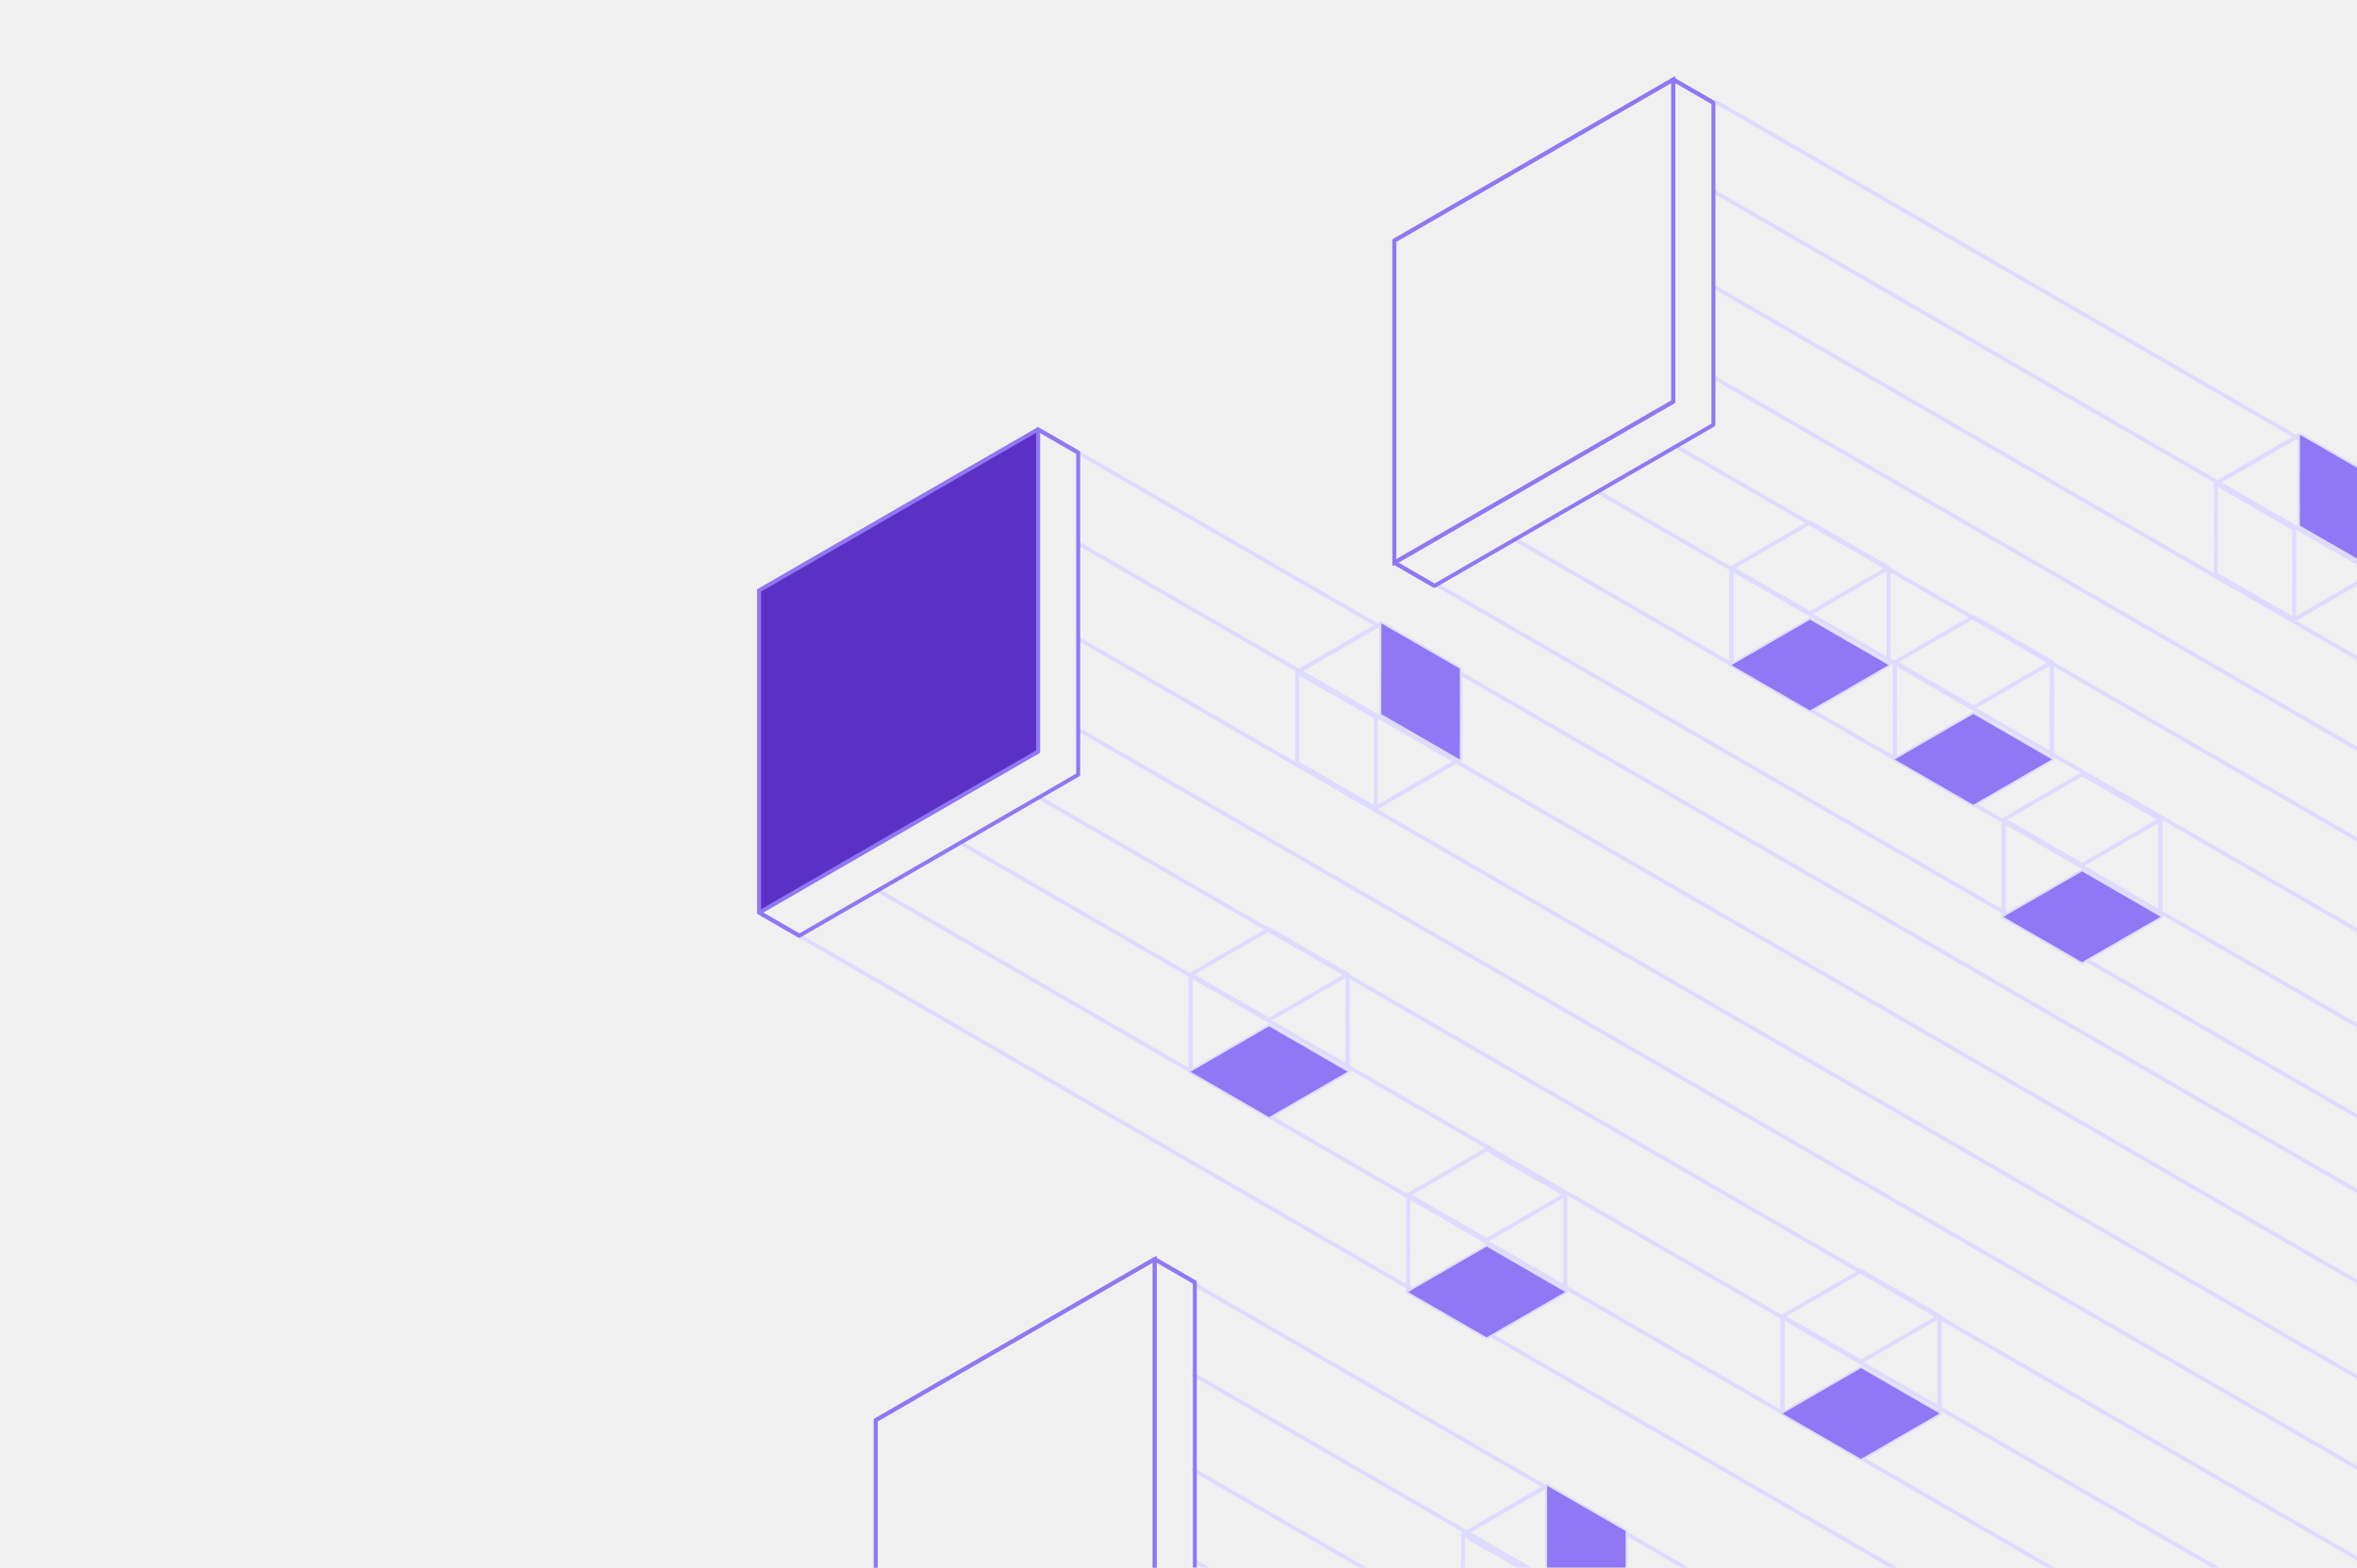
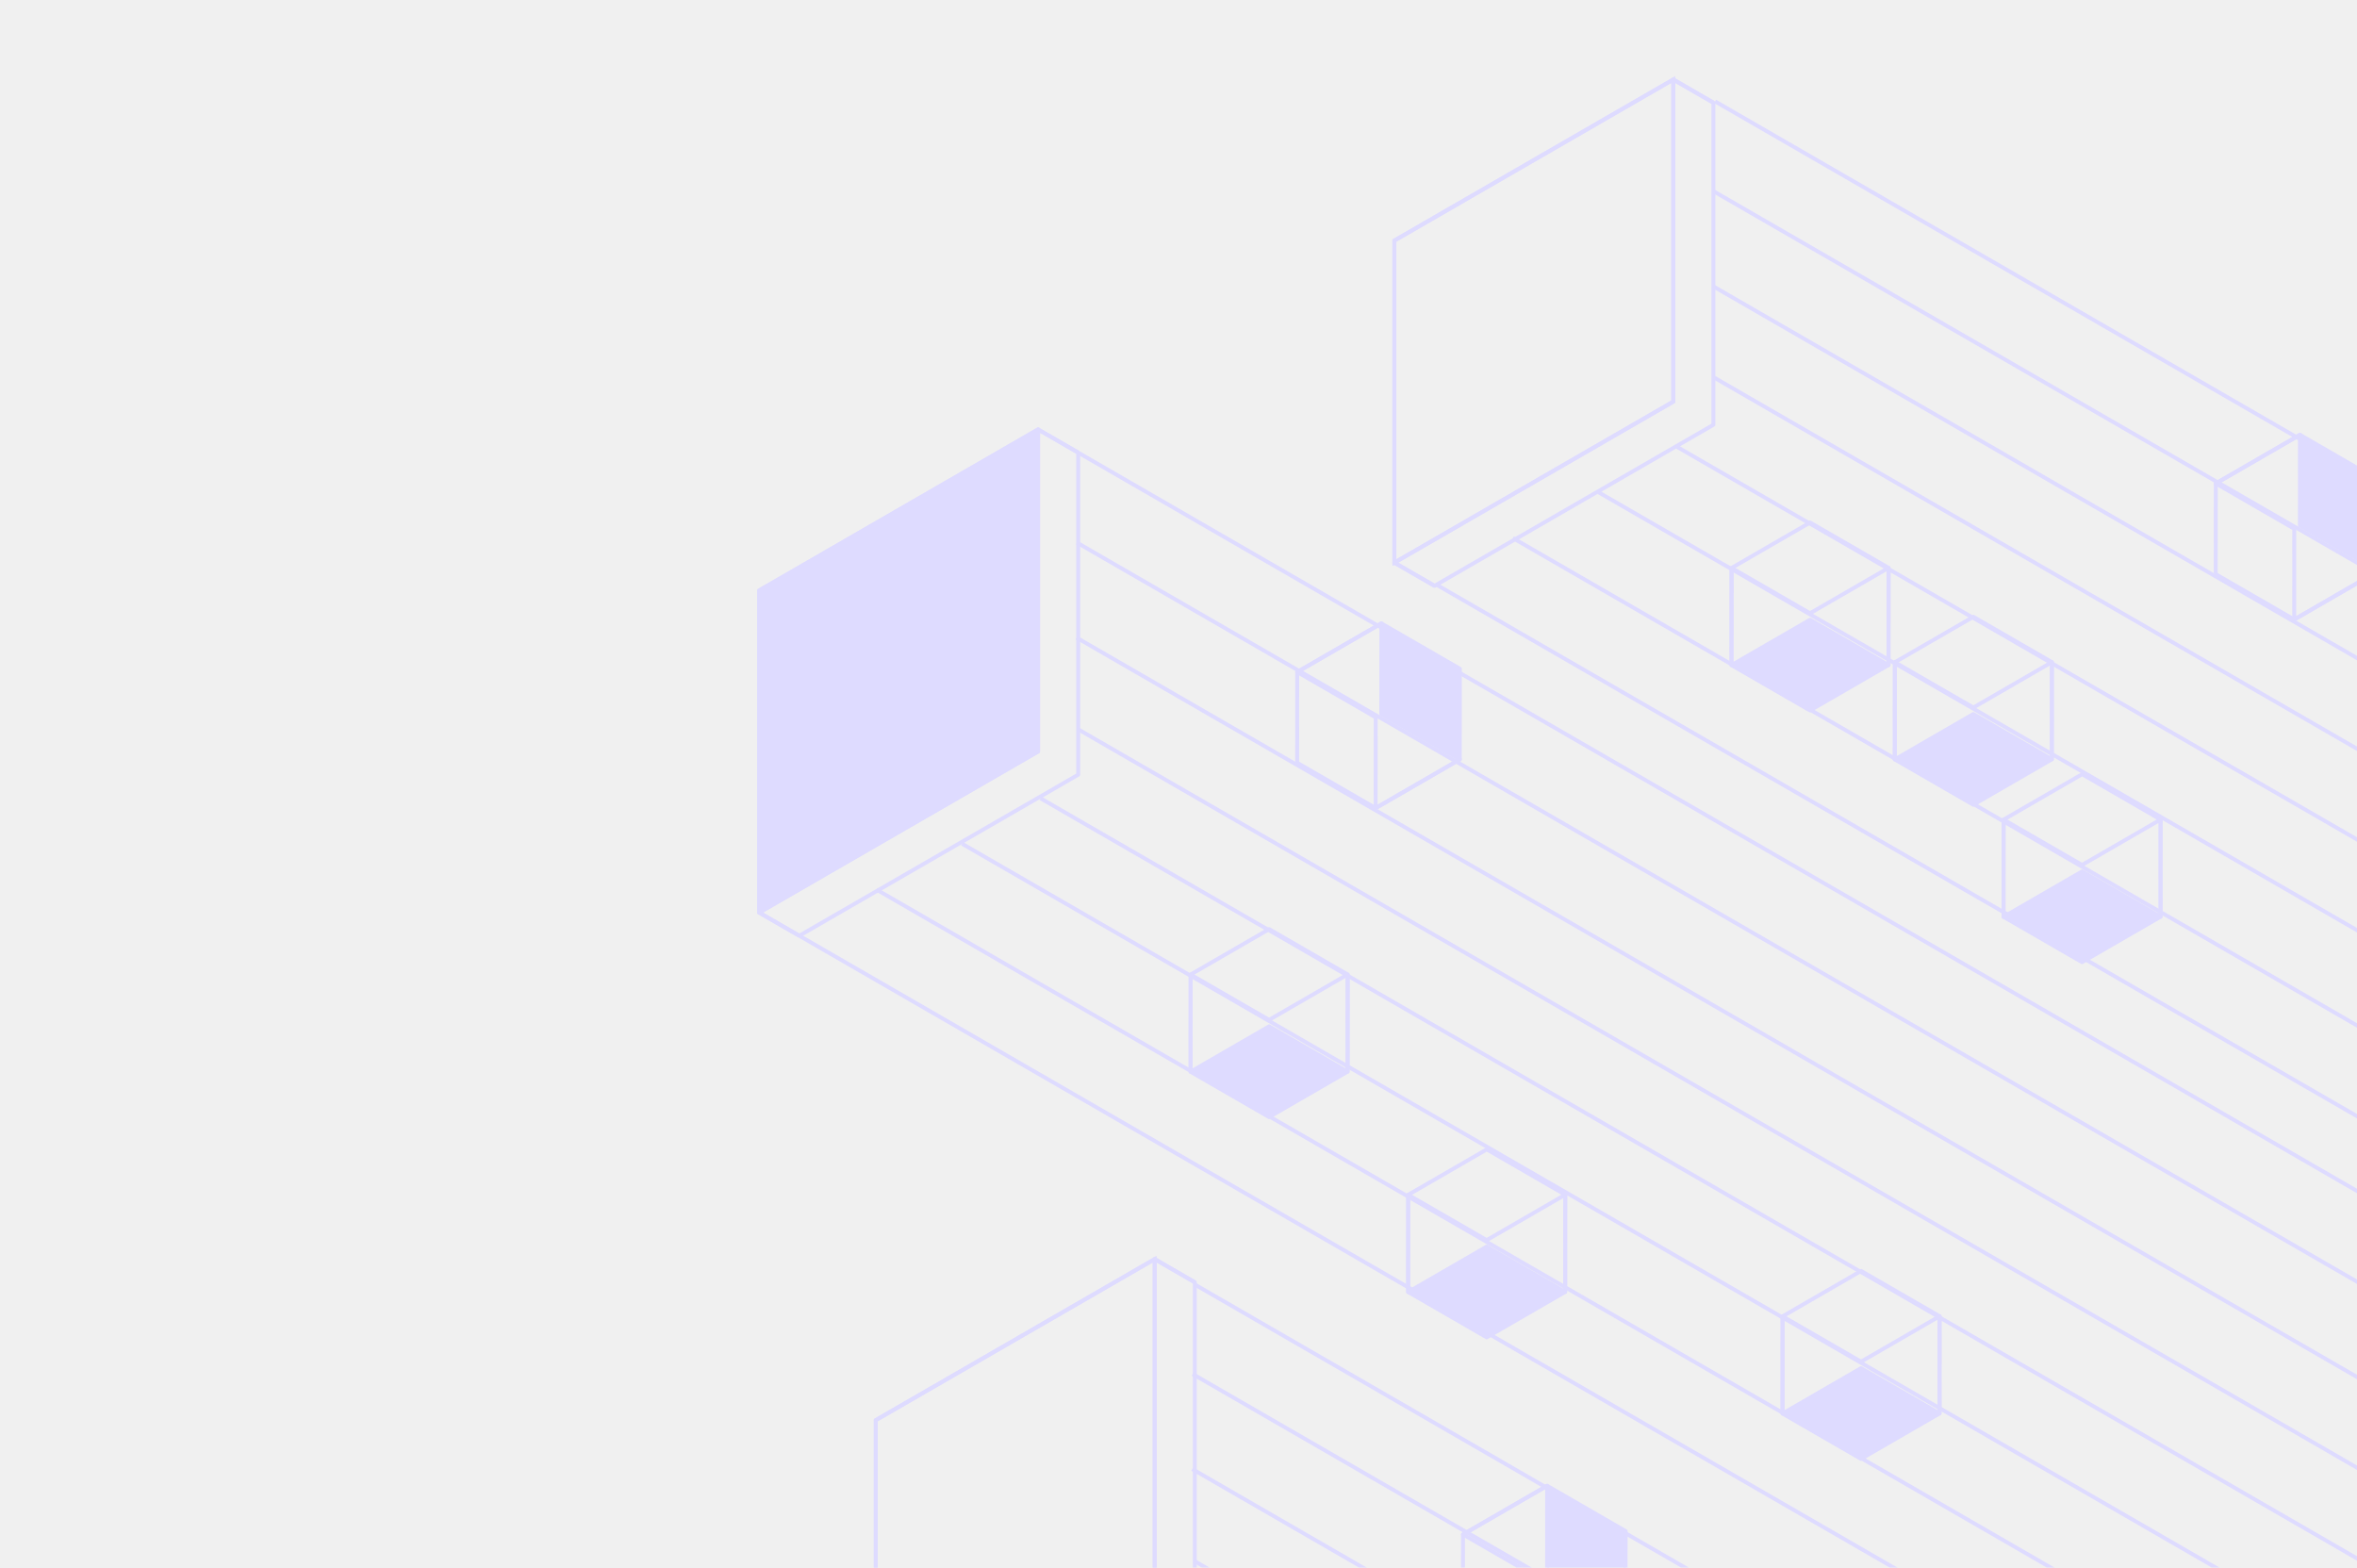
<svg xmlns="http://www.w3.org/2000/svg" width="600" height="399" viewBox="0 0 600 399" fill="none">
  <g clip-path="url(#clip0_593_3941)">
-     <line x1="701.406" y1="626.761" x2="303.901" y2="397.261" stroke="#DEDBFF" vector-effect="non-scaling-stroke" />
-     <line x1="711.406" y1="609.441" x2="303.508" y2="373.941" stroke="#DEDBFF" vector-effect="non-scaling-stroke" />
-     <line x1="721.906" y1="591.254" x2="303.616" y2="349.755" stroke="#DEDBFF" vector-effect="non-scaling-stroke" />
-     <line x1="731.906" y1="573.933" x2="304.09" y2="326.933" stroke="#DEDBFF" vector-effect="non-scaling-stroke" />
-     <path fill-rule="evenodd" clip-rule="evenodd" d="M393.842 378.196L393.828 401.289L413.806 412.824L392.386 425.208L372.407 413.673L372.421 390.58L393.842 378.196Z" stroke="#DEDBFF" stroke-linejoin="round" vector-effect="non-scaling-stroke" />
-     <path fill-rule="evenodd" clip-rule="evenodd" d="M413.806 412.824L413.82 389.73L393.842 378.196L372.421 390.58L392.4 402.115L392.386 425.208L413.806 412.824Z" stroke="#DEDBFF" stroke-linejoin="round" vector-effect="non-scaling-stroke" />
-     <rect width="23.093" height="23.069" transform="matrix(-0.000598716 1 0.866025 0.5 393.841 378.196)" fill="#9077F3" />
-     <path fill-rule="evenodd" clip-rule="evenodd" d="M293.94 320.496L293.94 402.48L222.94 443.472L233.156 449.37L304.156 408.378L304.156 326.394L293.94 320.496Z" stroke="#9077F3" stroke-linejoin="round" vector-effect="non-scaling-stroke" />
-     <path d="M304.156 326.394L293.94 320.496L222.94 361.488L222.94 443.472L233.156 449.37" stroke="#9077F3" stroke-linejoin="round" vector-effect="non-scaling-stroke" />
-     <rect width="81.984" height="81.984" transform="matrix(0.866026 -0.5 -1.03238e-07 1 222.94 361.488)" stroke="#9077F3" vector-effect="non-scaling-stroke" />
+     <line x1="701.405" y1="626.761" x2="303.9" y2="397.261" stroke="#DEDBFF" vector-effect="non-scaling-stroke" />
+     <line x1="711.405" y1="609.441" x2="303.507" y2="373.941" stroke="#DEDBFF" vector-effect="non-scaling-stroke" />
+     <line x1="721.905" y1="591.254" x2="303.615" y2="349.755" stroke="#DEDBFF" vector-effect="non-scaling-stroke" />
+     <line x1="731.905" y1="573.933" x2="304.089" y2="326.933" stroke="#DEDBFF" vector-effect="non-scaling-stroke" />
+     <path fill-rule="evenodd" clip-rule="evenodd" d="M393.841 378.195L393.827 401.289L413.806 412.824L392.385 425.208L372.407 413.673L372.42 390.58L393.841 378.195Z" stroke="#DEDBFF" stroke-linejoin="round" vector-effect="non-scaling-stroke" />
+     <path fill-rule="evenodd" clip-rule="evenodd" d="M413.806 412.824L413.82 389.73L393.841 378.195L372.42 390.58L392.399 402.114L392.385 425.208L413.806 412.824Z" stroke="#DEDBFF" stroke-linejoin="round" vector-effect="non-scaling-stroke" />
+     <rect width="23.093" height="23.069" transform="matrix(-0.000598716 1 0.866025 0.5 393.841 378.196)" fill="#DEDBFF" />
+     <path fill-rule="evenodd" clip-rule="evenodd" d="M293.939 320.496L293.939 402.48L222.939 443.472L233.155 449.37L304.155 408.378L304.155 326.394L293.939 320.496Z" stroke="#DEDBFF" stroke-linejoin="round" vector-effect="non-scaling-stroke" />
+     <path d="M304.155 326.394L293.939 320.496L222.939 361.488L222.939 443.472L233.155 449.37" stroke="#DEDBFF" stroke-linejoin="round" vector-effect="non-scaling-stroke" />
+     <rect width="81.984" height="81.984" transform="matrix(0.866026 -0.5 -1.03238e-07 1 222.939 361.488)" stroke="#DEDBFF" vector-effect="non-scaling-stroke" />
    <line x1="793.418" y1="395.792" x2="365.601" y2="148.792" stroke="#DEDBFF" vector-effect="non-scaling-stroke" />
    <path d="M803.418 378.471L385.128 136.971" stroke="#DEDBFF" vector-effect="non-scaling-stroke" />
    <path d="M813.918 360.285C646.845 263.825 573.959 221.744 406.886 125.285" stroke="#DEDBFF" vector-effect="non-scaling-stroke" />
    <path d="M823.918 342.964L426.846 113.714" stroke="#DEDBFF" vector-effect="non-scaling-stroke" />
    <line x1="833.918" y1="325.644" x2="436.412" y2="96.144" stroke="#DEDBFF" vector-effect="non-scaling-stroke" />
    <line x1="843.918" y1="308.324" x2="436.02" y2="72.824" stroke="#DEDBFF" vector-effect="non-scaling-stroke" />
    <line x1="854.418" y1="290.137" x2="436.127" y2="48.638" stroke="#DEDBFF" vector-effect="non-scaling-stroke" />
    <line x1="864.418" y1="272.816" x2="436.601" y2="25.816" stroke="#DEDBFF" vector-effect="non-scaling-stroke" />
    <path fill-rule="evenodd" clip-rule="evenodd" d="M482.342 193.307L502.335 181.749L522.313 193.284L522.328 168.541L502.349 157.006L482.357 168.565L482.342 193.307Z" stroke="#DEDBFF" stroke-linejoin="round" vector-effect="non-scaling-stroke" />
    <path fill-rule="evenodd" clip-rule="evenodd" d="M522.313 193.284L502.321 204.842L482.342 193.307L482.357 168.565L502.336 180.099L522.328 168.541L522.313 193.284Z" stroke="#DEDBFF" stroke-linejoin="round" vector-effect="non-scaling-stroke" />
-     <rect width="23.093" height="23.069" transform="matrix(0.865726 -0.500518 0.866025 0.5 482.342 193.308)" fill="#9077F3" />
+     <rect width="23.093" height="23.069" transform="matrix(0.865726 -0.500518 0.866025 0.5 482.342 193.308)" fill="#DEDBFF" />
    <path fill-rule="evenodd" clip-rule="evenodd" d="M585.473 110.68L585.46 133.773L605.438 145.308L584.018 157.692L564.039 146.158L564.053 123.064L585.473 110.68Z" stroke="#DEDBFF" stroke-linejoin="round" vector-effect="non-scaling-stroke" />
    <path fill-rule="evenodd" clip-rule="evenodd" d="M605.438 145.308L605.452 122.215L585.473 110.68L564.053 123.064L584.032 134.599L584.018 157.692L605.438 145.308Z" stroke="#DEDBFF" stroke-linejoin="round" vector-effect="non-scaling-stroke" />
-     <rect width="23.093" height="23.069" transform="matrix(-0.000598716 1 0.866025 0.5 585.473 110.68)" fill="#9077F3" />
+     <rect width="23.093" height="23.069" transform="matrix(-0.000598716 1 0.866025 0.5 585.473 110.68)" fill="#DEDBFF" />
    <path fill-rule="evenodd" clip-rule="evenodd" d="M510.018 233.371L530.011 221.812L549.99 233.347L550.004 208.604L530.026 197.069L510.033 208.628L510.018 233.371Z" stroke="#DEDBFF" stroke-linejoin="round" vector-effect="non-scaling-stroke" />
    <path fill-rule="evenodd" clip-rule="evenodd" d="M549.99 233.347L529.997 244.906L510.018 233.371L510.033 208.628L530.012 220.163L550.004 208.604L549.99 233.347Z" stroke="#DEDBFF" stroke-linejoin="round" vector-effect="non-scaling-stroke" />
-     <rect width="23.093" height="23.069" transform="matrix(0.865726 -0.500518 0.866025 0.5 510.019 233.371)" fill="#9077F3" />
+     <rect width="23.093" height="23.069" transform="matrix(0.865726 -0.500518 0.866025 0.5 510.019 233.371)" fill="#DEDBFF" />
    <path fill-rule="evenodd" clip-rule="evenodd" d="M440.773 169.307L460.766 157.749L480.744 169.284L480.759 144.541L460.781 133.006L440.788 144.565L440.773 169.307Z" stroke="#DEDBFF" stroke-linejoin="round" vector-effect="non-scaling-stroke" />
    <path fill-rule="evenodd" clip-rule="evenodd" d="M480.744 169.284L460.752 180.842L440.773 169.307L440.788 144.565L460.767 156.099L480.759 144.541L480.744 169.284Z" stroke="#DEDBFF" stroke-linejoin="round" vector-effect="non-scaling-stroke" />
-     <rect width="23.093" height="23.069" transform="matrix(0.865726 -0.500518 0.866025 0.5 440.773 169.308)" fill="#9077F3" />
-     <path fill-rule="evenodd" clip-rule="evenodd" d="M425.952 20.245L425.952 102.229L354.952 143.221L365.168 149.119L436.168 108.127L436.168 26.143L425.952 20.245Z" stroke="#9077F3" stroke-linejoin="round" vector-effect="non-scaling-stroke" />
-     <path d="M436.168 26.143L425.952 20.245L354.952 61.237L354.952 143.221L365.168 149.119" stroke="#9077F3" stroke-linejoin="round" vector-effect="non-scaling-stroke" />
-     <rect width="81.984" height="81.984" transform="matrix(0.866026 -0.5 -1.03238e-07 1 354.952 61.2367)" stroke="#9077F3" vector-effect="non-scaling-stroke" />
+     <rect width="23.093" height="23.069" transform="matrix(0.865726 -0.500518 0.866025 0.5 440.773 169.308)" fill="#DEDBFF" />
+     <path fill-rule="evenodd" clip-rule="evenodd" d="M425.952 20.245L425.952 102.229L354.952 143.221L365.168 149.119L436.168 108.127L436.168 26.143L425.952 20.245Z" stroke="#DEDBFF" stroke-linejoin="round" vector-effect="non-scaling-stroke" />
+     <path d="M436.168 26.143L425.952 20.245L354.952 61.237L354.952 143.221L365.168 149.119" stroke="#DEDBFF" stroke-linejoin="round" vector-effect="non-scaling-stroke" />
+     <rect width="81.984" height="81.984" transform="matrix(0.866026 -0.5 -1.03238e-07 1 354.952 61.2368)" stroke="#DEDBFF" vector-effect="non-scaling-stroke" />
    <line x1="631.466" y1="485.291" x2="203.65" y2="238.291" stroke="#DEDBFF" vector-effect="non-scaling-stroke" />
    <path d="M641.466 467.97L223.176 226.47" stroke="#DEDBFF" vector-effect="non-scaling-stroke" />
    <path d="M651.966 449.784C484.894 353.324 412.007 311.243 244.935 214.784" stroke="#DEDBFF" vector-effect="non-scaling-stroke" />
    <path d="M661.967 432.463L264.894 203.213" stroke="#DEDBFF" vector-effect="non-scaling-stroke" />
    <line x1="671.967" y1="415.143" x2="274.461" y2="185.643" stroke="#DEDBFF" vector-effect="non-scaling-stroke" />
    <line x1="681.967" y1="397.823" x2="274.069" y2="162.323" stroke="#DEDBFF" vector-effect="non-scaling-stroke" />
    <line x1="692.467" y1="379.636" x2="274.176" y2="138.137" stroke="#DEDBFF" vector-effect="non-scaling-stroke" />
    <line x1="702.467" y1="362.315" x2="274.65" y2="115.315" stroke="#DEDBFF" vector-effect="non-scaling-stroke" />
    <path fill-rule="evenodd" clip-rule="evenodd" d="M358.459 328.87L378.452 317.312L398.43 328.846L398.445 304.103L378.467 292.569L358.474 304.127L358.459 328.87Z" stroke="#DEDBFF" stroke-linejoin="round" vector-effect="non-scaling-stroke" />
    <path fill-rule="evenodd" clip-rule="evenodd" d="M398.43 328.846L378.438 340.405L358.459 328.87L358.474 304.127L378.453 315.662L398.445 304.103L398.43 328.846Z" stroke="#DEDBFF" stroke-linejoin="round" vector-effect="non-scaling-stroke" />
-     <rect width="23.093" height="23.069" transform="matrix(0.865726 -0.500518 0.866025 0.5 358.459 328.87)" fill="#9077F3" />
+     <rect width="23.093" height="23.069" transform="matrix(0.865726 -0.500518 0.866025 0.5 358.459 328.87)" fill="#DEDBFF" />
    <path fill-rule="evenodd" clip-rule="evenodd" d="M303.07 272.807L323.063 261.248L343.041 272.783L343.056 248.04L323.077 236.505L303.085 248.064L303.07 272.807Z" stroke="#DEDBFF" stroke-linejoin="round" vector-effect="non-scaling-stroke" />
    <path fill-rule="evenodd" clip-rule="evenodd" d="M343.041 272.783L323.049 284.341L303.07 272.807L303.085 248.064L323.064 259.598L343.056 248.04L343.041 272.783Z" stroke="#DEDBFF" stroke-linejoin="round" vector-effect="non-scaling-stroke" />
-     <rect width="23.093" height="23.069" transform="matrix(0.865726 -0.500518 0.866025 0.5 303.07 272.807)" fill="#9077F3" />
+     <rect width="23.093" height="23.069" transform="matrix(0.865726 -0.500518 0.866025 0.5 303.07 272.807)" fill="#DEDBFF" />
    <path fill-rule="evenodd" clip-rule="evenodd" d="M453.759 359.807L473.751 348.248L493.73 359.783L493.745 335.04L473.766 323.505L453.773 335.064L453.759 359.807Z" stroke="#DEDBFF" stroke-linejoin="round" vector-effect="non-scaling-stroke" />
-     <path fill-rule="evenodd" clip-rule="evenodd" d="M493.73 359.783L473.737 371.341L453.759 359.807L453.773 335.064L473.752 346.598L493.745 335.04L493.73 359.783Z" stroke="#DEDBFF" stroke-linejoin="round" vector-effect="non-scaling-stroke" />
-     <rect width="23.093" height="23.069" transform="matrix(0.865726 -0.500518 0.866025 0.5 453.759 359.807)" fill="#9077F3" />
+     <path fill-rule="evenodd" clip-rule="evenodd" d="M493.73 359.783L473.737 371.341L453.759 359.807L453.773 335.064L473.752 346.599L493.745 335.04L493.73 359.783Z" stroke="#DEDBFF" stroke-linejoin="round" vector-effect="non-scaling-stroke" />
+     <rect width="23.093" height="23.069" transform="matrix(0.865726 -0.500518 0.866025 0.5 453.759 359.807)" fill="#DEDBFF" />
    <path fill-rule="evenodd" clip-rule="evenodd" d="M351.641 158.679L351.628 181.772L371.606 193.307L350.186 205.691L330.207 194.157L330.221 171.063L351.641 158.679Z" stroke="#DEDBFF" stroke-linejoin="round" vector-effect="non-scaling-stroke" />
    <path fill-rule="evenodd" clip-rule="evenodd" d="M371.606 193.307L371.62 170.214L351.641 158.679L330.221 171.063L350.199 182.598L350.186 205.691L371.606 193.307Z" stroke="#DEDBFF" stroke-linejoin="round" vector-effect="non-scaling-stroke" />
-     <rect width="23.093" height="23.069" transform="matrix(-0.000598716 1 0.866025 0.5 351.641 158.679)" fill="#9077F3" />
-     <path fill-rule="evenodd" clip-rule="evenodd" d="M264.251 109.311L264.25 191.295L193.25 232.287L203.466 238.185L274.466 197.193L274.466 115.21L264.251 109.311Z" stroke="#9077F3" stroke-linejoin="round" vector-effect="non-scaling-stroke" />
-     <path d="M274.466 115.21L264.251 109.311L193.25 150.303L193.25 232.287L203.466 238.185" stroke="#9077F3" stroke-linejoin="round" vector-effect="non-scaling-stroke" />
-     <rect width="81.984" height="81.984" transform="matrix(0.866026 -0.5 -1.03238e-07 1 193.25 150.303)" fill="#5A30C5" stroke="#9077F3" stroke-linejoin="round" vector-effect="non-scaling-stroke" />
+     <rect width="23.093" height="23.069" transform="matrix(-0.000598716 1 0.866025 0.5 351.641 158.679)" fill="#DEDBFF" />
+     <path fill-rule="evenodd" clip-rule="evenodd" d="M264.251 109.311L264.25 191.295L193.25 232.287L203.466 238.185L274.466 197.193L274.466 115.209L264.251 109.311Z" stroke="#DEDBFF" stroke-linejoin="round" vector-effect="non-scaling-stroke" />
+     <path d="M274.466 115.209L264.251 109.311L193.25 150.303L193.25 232.287L203.466 238.185" stroke="#DEDBFF" stroke-linejoin="round" vector-effect="non-scaling-stroke" />
+     <rect width="81.984" height="81.984" transform="matrix(0.866026 -0.5 -1.03238e-07 1 193.25 150.303)" fill="#DEDBFF" stroke="#DEDBFF" stroke-linejoin="round" vector-effect="non-scaling-stroke" />
  </g>
  <defs>
    <clipPath id="clip0_593_3941">
      <rect width="600" height="399" fill="white" />
    </clipPath>
  </defs>
</svg>
